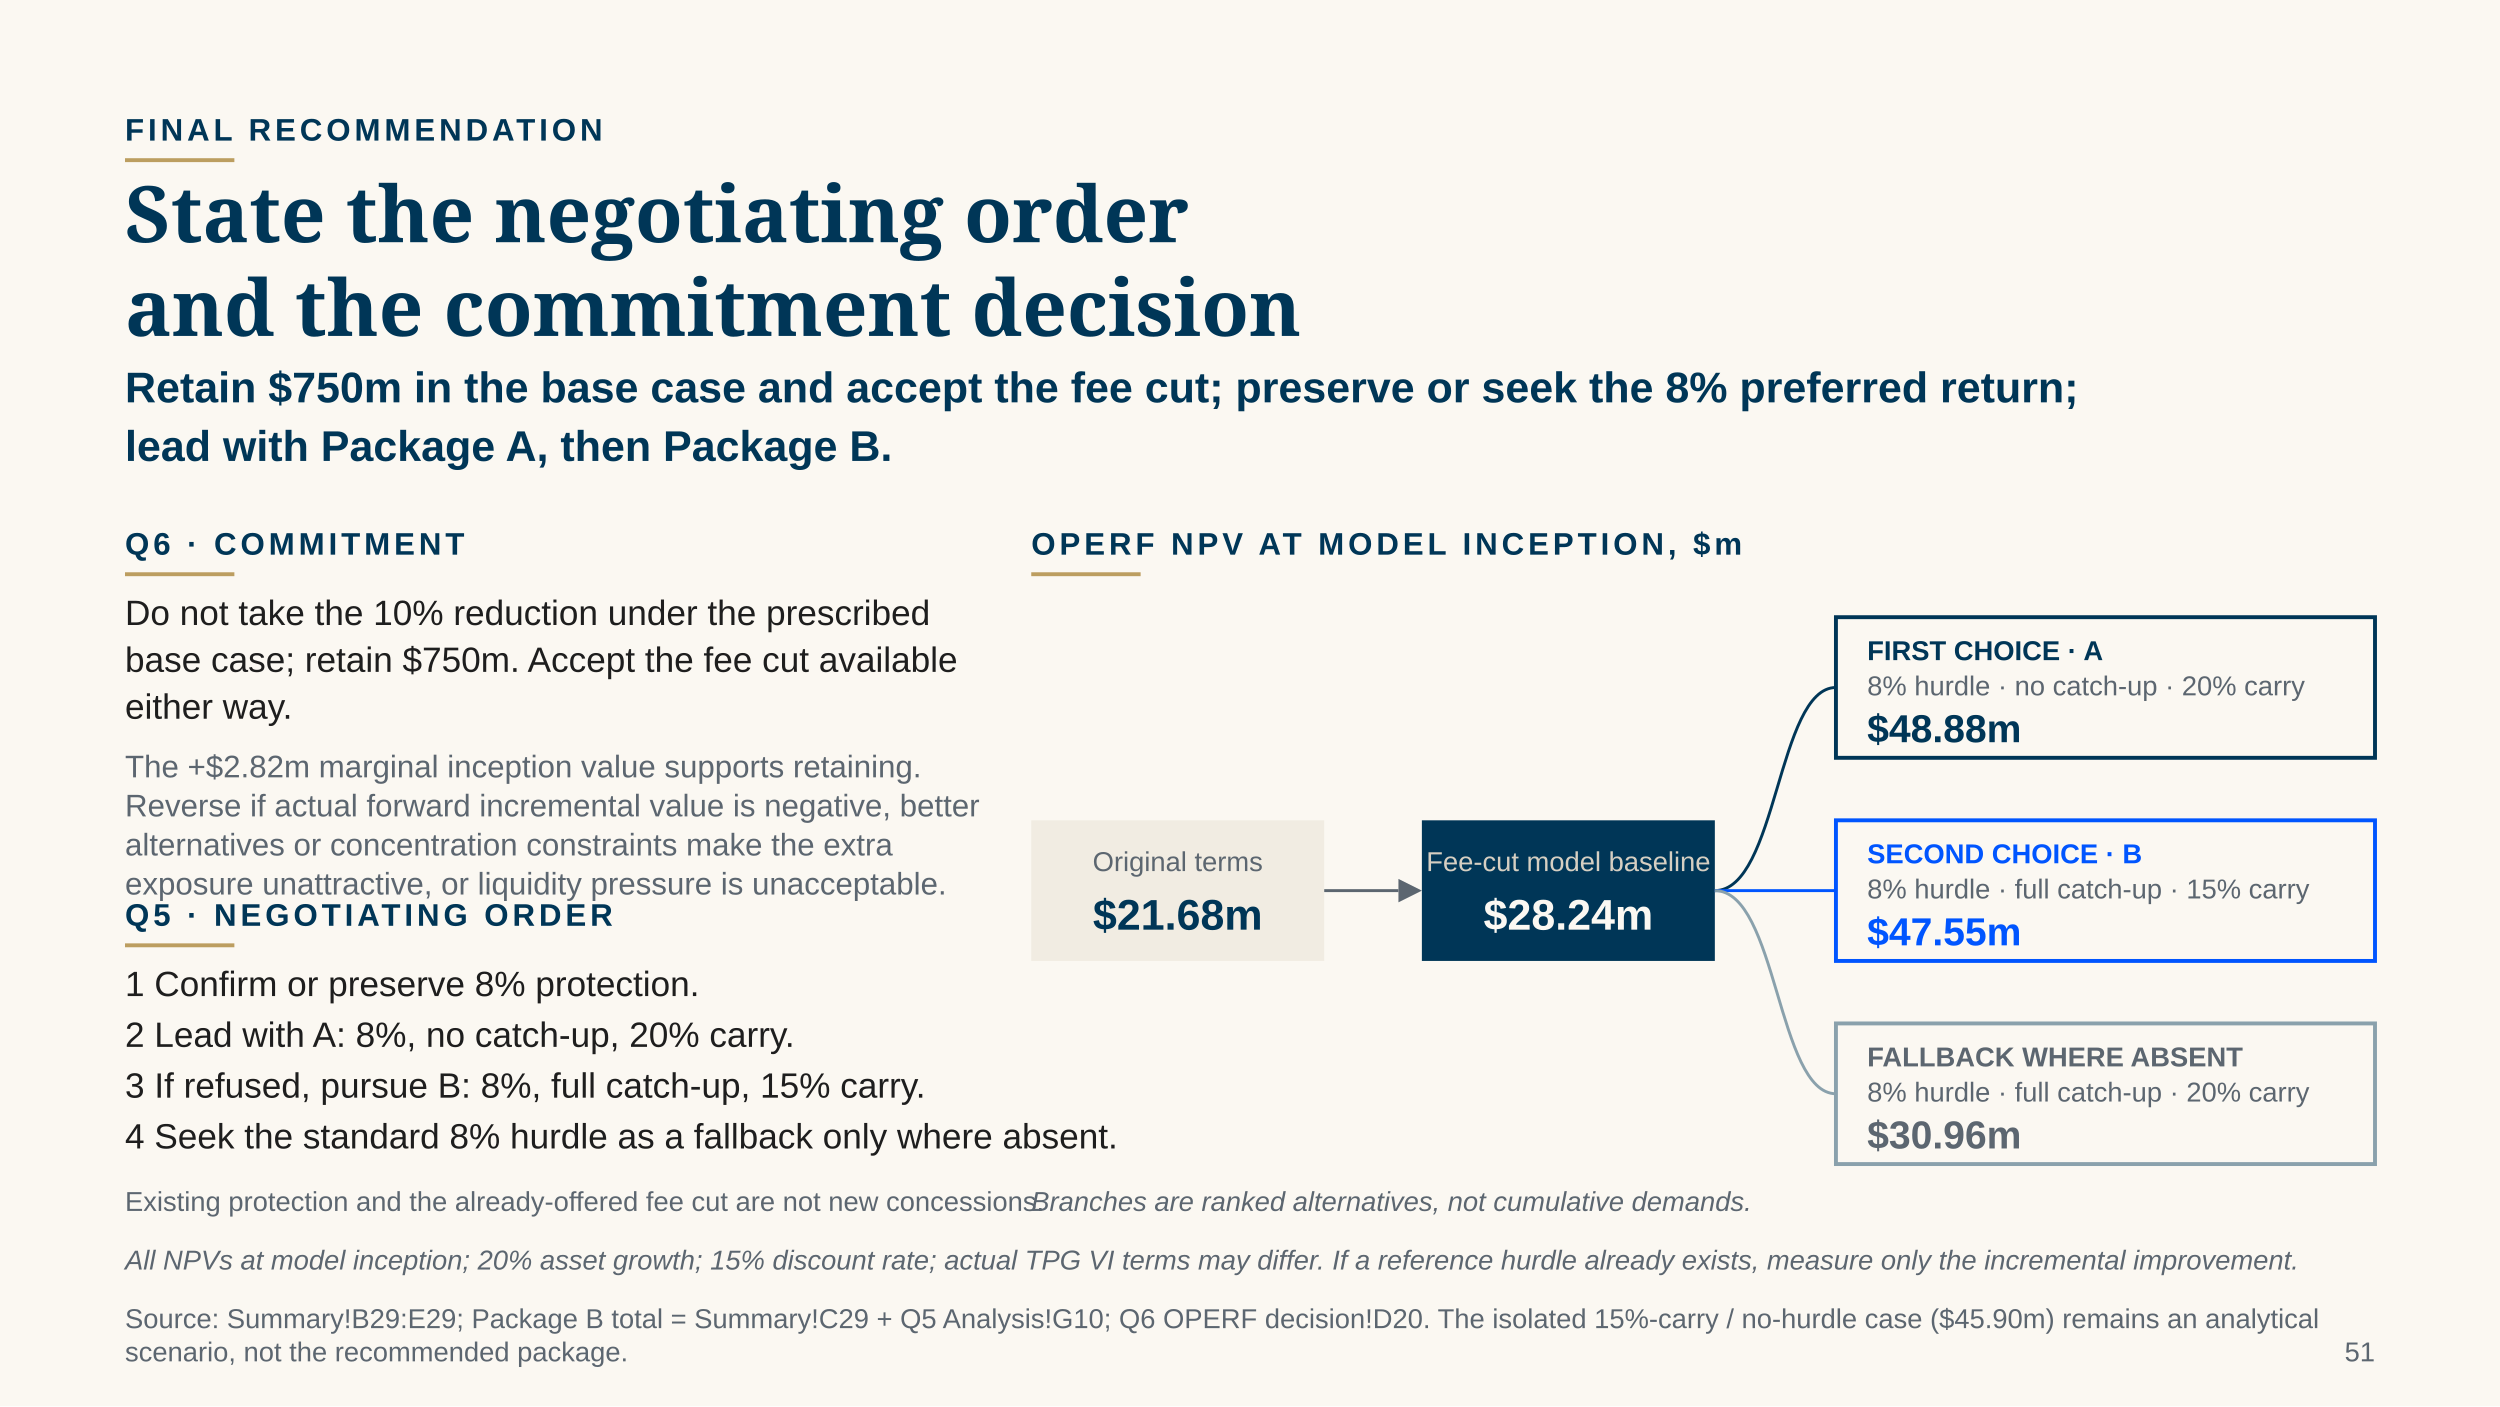
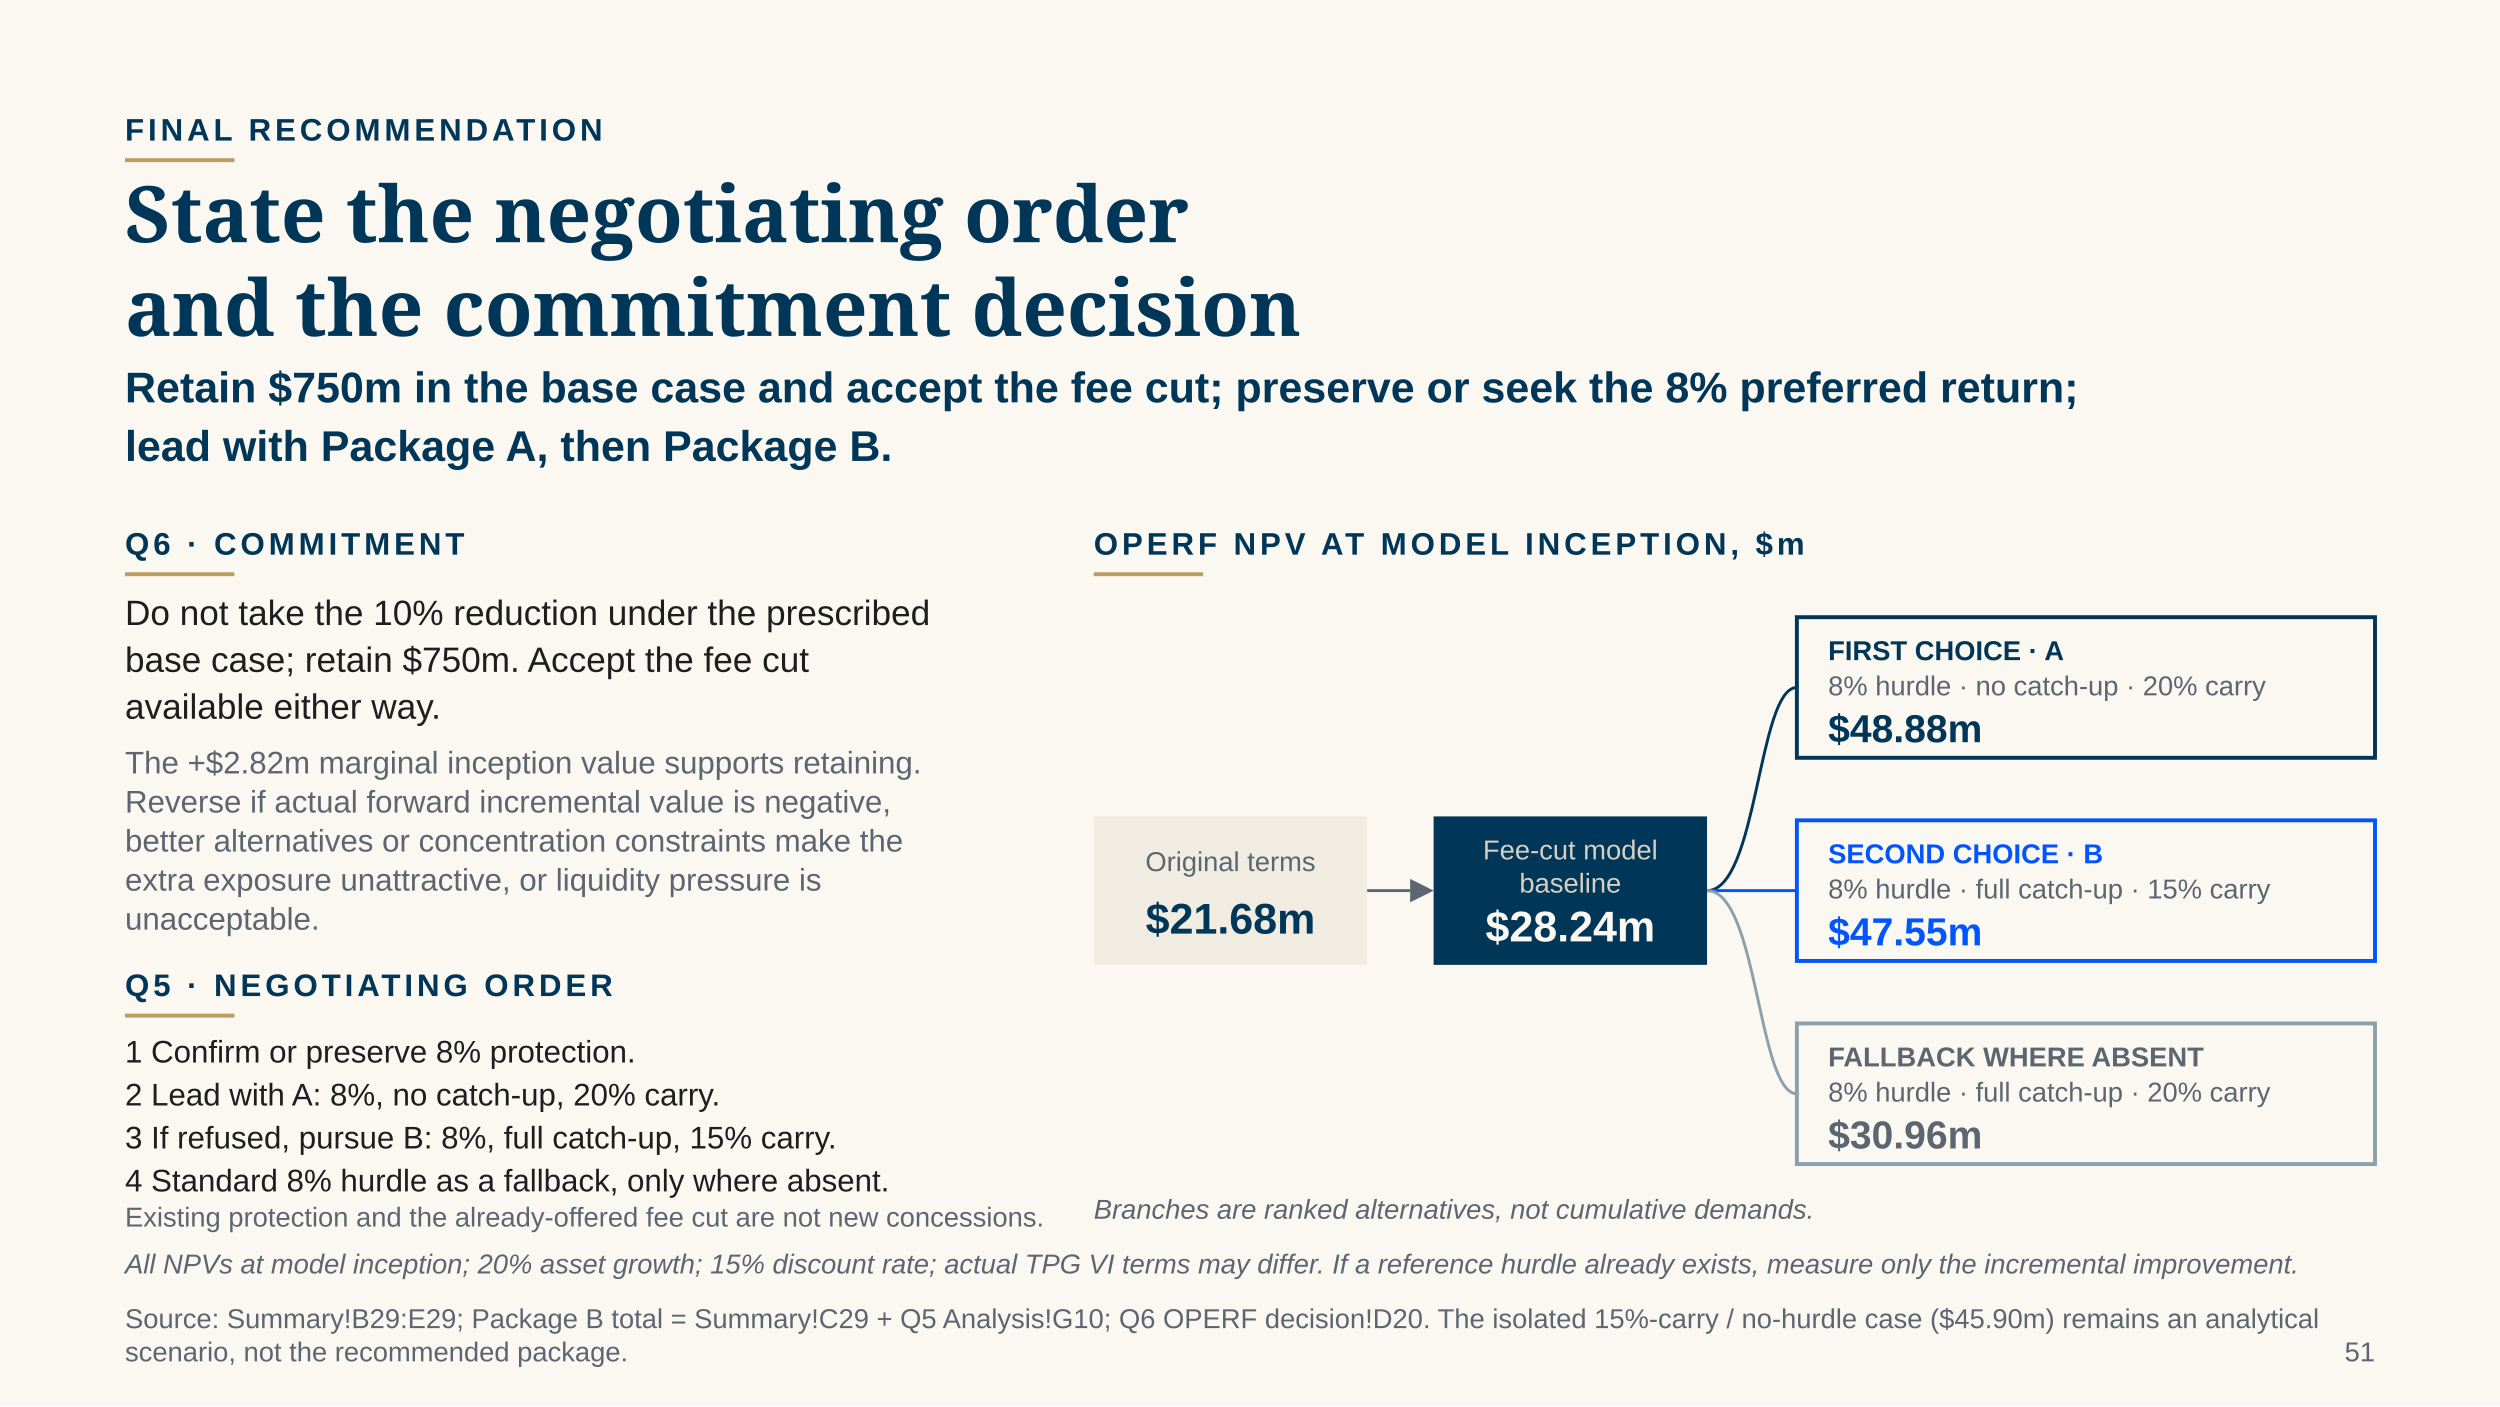
<svg xmlns="http://www.w3.org/2000/svg" viewBox="0 0 1280 720" data-pptx-page-role="content" font-family="Calibri, Arial, sans-serif" font-size="22">
  <rect id="page-background" data-pptx-role="background" x="0" y="0" width="1280" height="720" fill="#FBF8F2" />
  <g id="kicker" data-pptx-bounds="64 58 500 26">
    <text x="64" y="72" font-size="16" font-weight="bold" letter-spacing="2" fill="#003657">FINAL RECOMMENDATION</text>
    <line x1="64" y1="82" x2="120" y2="82" stroke="#BC9E60" stroke-width="2" />
  </g>
  <g id="title" data-pptx-bounds="64 90 1152 96">
    <text x="64" y="124" font-family="Cambria, Georgia, serif" font-size="40" font-weight="bold" fill="#003657">State the negotiating order<tspan x="64" dy="48">and the commitment decision</tspan>
    </text>
  </g>
  <g id="takeaway" data-pptx-bounds="64 186 1152 64">
    <text x="64" y="206" font-weight="bold" fill="#003657">Retain $750m in the base case and accept the fee cut; preserve or seek the 8% preferred return;<tspan x="64" dy="30">lead with Package A, then Package B.</tspan>
    </text>
  </g>
-   <g id="answer-q6" data-pptx-bounds="64 266 440 180">
+   <g id="answer-q6" data-pptx-bounds="64 266 480 218">
    <text x="64" y="284" font-size="16" font-weight="bold" letter-spacing="2" fill="#003657">Q6 · COMMITMENT</text>
    <line x1="64" y1="294" x2="120" y2="294" stroke="#BC9E60" stroke-width="2" />
-     <text x="64" y="320" font-size="18" fill="#1E1E1E">Do not take the 10% reduction under the prescribed<tspan x="64" dy="24">base case; retain $750m. Accept the fee cut available</tspan>
-       <tspan x="64" dy="24">either way.</tspan>
+     <text x="64" y="320" font-size="18" fill="#1E1E1E">Do not take the 10% reduction under the prescribed<tspan x="64" dy="24">base case; retain $750m. Accept the fee cut</tspan>
+       <tspan x="64" dy="24">available either way.</tspan>
    </text>
-     <text x="64" y="398" font-size="16" fill="#5C6670">The +$2.82m marginal inception value supports retaining.<tspan x="64" dy="20">Reverse if actual forward incremental value is negative, better</tspan>
-       <tspan x="64" dy="20">alternatives or concentration constraints make the extra</tspan>
-       <tspan x="64" dy="20">exposure unattractive, or liquidity pressure is unacceptable.</tspan>
+     <text x="64" y="396" font-size="16" fill="#5C6670">The +$2.82m marginal inception value supports retaining.<tspan x="64" dy="20">Reverse if actual forward incremental value is negative,</tspan>
+       <tspan x="64" dy="20">better alternatives or concentration constraints make the</tspan>
+       <tspan x="64" dy="20">extra exposure unattractive, or liquidity pressure is</tspan>
+       <tspan x="64" dy="20">unacceptable.</tspan>
    </text>
  </g>
-   <g id="answer-q5" data-pptx-bounds="64 456 440 170">
-     <text x="64" y="474" font-size="16" font-weight="bold" letter-spacing="2" fill="#003657">Q5 · NEGOTIATING ORDER</text>
-     <line x1="64" y1="484" x2="120" y2="484" stroke="#BC9E60" stroke-width="2" />
-     <text x="64" y="510" font-size="18" fill="#1E1E1E">1  Confirm or preserve 8% protection.<tspan x="64" dy="26">2  Lead with A: 8%, no catch-up, 20% carry.</tspan>
-       <tspan x="64" dy="26">3  If refused, pursue B: 8%, full catch-up, 15% carry.</tspan>
-       <tspan x="64" dy="26">4  Seek the standard 8% hurdle as a fallback only where absent.</tspan>
+   <g id="answer-q5" data-pptx-bounds="64 492 480 140">
+     <text x="64" y="510" font-size="16" font-weight="bold" letter-spacing="2" fill="#003657">Q5 · NEGOTIATING ORDER</text>
+     <line x1="64" y1="520" x2="120" y2="520" stroke="#BC9E60" stroke-width="2" />
+     <text x="64" y="544" font-size="16" fill="#1E1E1E">1  Confirm or preserve 8% protection.<tspan x="64" dy="22">2  Lead with A: 8%, no catch-up, 20% carry.</tspan>
+       <tspan x="64" dy="22">3  If refused, pursue B: 8%, full catch-up, 15% carry.</tspan>
+       <tspan x="64" dy="22">4  Standard 8% hurdle as a fallback, only where absent.</tspan>
    </text>
-     <text x="64" y="620" font-size="14" fill="#5C6670">Existing protection and the already-offered fee cut are not new concessions.</text>
+     <text x="64" y="628" font-size="14" fill="#5C6670">Existing protection and the already-offered fee cut are not new concessions.</text>
  </g>
-   <g id="branch-diagram" data-pptx-bounds="528 266 688 360">
-     <text x="528" y="284" font-size="16" font-weight="bold" letter-spacing="2" fill="#003657">OPERF NPV AT MODEL INCEPTION, $m</text>
-     <line x1="528" y1="294" x2="584" y2="294" stroke="#BC9E60" stroke-width="2" />
-     <g id="branch-origin" fill="#F1ECE2">
-       <rect x="528" y="420" width="150" height="72" />
-       <text x="603" y="446" font-size="14" fill="#5C6670" text-anchor="middle">Original terms</text>
-       <text x="603" y="476" font-size="22" font-weight="bold" fill="#003657" text-anchor="middle">$21.68m</text>
+   <g id="branch-diagram" data-pptx-bounds="560 266 656 364">
+     <text x="560" y="284" font-size="16" font-weight="bold" letter-spacing="2" fill="#003657">OPERF NPV AT MODEL INCEPTION, $m</text>
+     <line x1="560" y1="294" x2="616" y2="294" stroke="#BC9E60" stroke-width="2" />
+     <g id="branch-origin">
+       <rect x="560" y="418" width="140" height="76" fill="#F1ECE2" />
+       <text x="630" y="446" font-size="14" fill="#5C6670" text-anchor="middle">Original terms</text>
+       <text x="630" y="478" font-weight="bold" fill="#003657" text-anchor="middle">$21.68m</text>
    </g>
    <g id="arrow-origin-base" stroke="#5C6670" stroke-width="1.5" fill="#5C6670">
-       <line x1="678" y1="456" x2="716" y2="456" />
-       <path d="M716 450 L728 456 L716 462 Z" stroke="none" />
+       <line x1="700" y1="456" x2="722" y2="456" />
+       <path d="M722 450 L734 456 L722 462 Z" stroke="none" />
    </g>
    <g id="branch-base">
-       <rect x="728" y="420" width="150" height="72" fill="#003657" />
-       <text x="803" y="446" font-size="14" fill="#D6CFC2" text-anchor="middle">Fee-cut model baseline</text>
-       <text x="803" y="476" font-size="22" font-weight="bold" fill="#FBF8F2" text-anchor="middle">$28.24m</text>
+       <rect x="734" y="418" width="140" height="76" fill="#003657" />
+       <text x="804" y="440" font-size="14" fill="#D6CFC2" text-anchor="middle">Fee-cut model<tspan x="804" dy="17">baseline</tspan>
+       </text>
+       <text x="804" y="482" font-weight="bold" fill="#FBF8F2" text-anchor="middle">$28.24m</text>
    </g>
    <g id="branch-connectors" fill="none" stroke-width="1.5">
-       <path d="M878 456 C910 456, 910 352, 940 352" stroke="#003657" />
-       <path d="M878 456 L940 456" stroke="#0055FF" />
-       <path d="M878 456 C910 456, 910 560, 940 560" stroke="#8AA1AC" />
+       <path d="M874 456 C900 456, 900 352, 920 352" stroke="#003657" />
+       <path d="M874 456 L920 456" stroke="#0055FF" />
+       <path d="M874 456 C900 456, 900 560, 920 560" stroke="#8AA1AC" />
    </g>
    <g id="branch-a">
-       <rect x="940" y="316" width="276" height="72" fill="#FBF8F2" stroke="#003657" stroke-width="2" />
-       <text x="956" y="338" font-size="14" font-weight="bold" fill="#003657">FIRST CHOICE · A</text>
-       <text x="956" y="356" font-size="14" fill="#5C6670">8% hurdle · no catch-up · 20% carry</text>
-       <text x="956" y="380" font-size="20" font-weight="bold" fill="#003657">$48.88m</text>
+       <rect x="920" y="316" width="296" height="72" fill="#FBF8F2" stroke="#003657" stroke-width="2" />
+       <text x="936" y="338" font-size="14" font-weight="bold" fill="#003657">FIRST CHOICE · A</text>
+       <text x="936" y="356" font-size="14" fill="#5C6670">8% hurdle · no catch-up · 20% carry</text>
+       <text x="936" y="380" font-size="20" font-weight="bold" fill="#003657">$48.88m</text>
    </g>
    <g id="branch-b">
-       <rect x="940" y="420" width="276" height="72" fill="#FBF8F2" stroke="#0055FF" stroke-width="2" />
-       <text x="956" y="442" font-size="14" font-weight="bold" fill="#0055FF">SECOND CHOICE · B</text>
-       <text x="956" y="460" font-size="14" fill="#5C6670">8% hurdle · full catch-up · 15% carry</text>
-       <text x="956" y="484" font-size="20" font-weight="bold" fill="#0055FF">$47.55m</text>
+       <rect x="920" y="420" width="296" height="72" fill="#FBF8F2" stroke="#0055FF" stroke-width="2" />
+       <text x="936" y="442" font-size="14" font-weight="bold" fill="#0055FF">SECOND CHOICE · B</text>
+       <text x="936" y="460" font-size="14" fill="#5C6670">8% hurdle · full catch-up · 15% carry</text>
+       <text x="936" y="484" font-size="20" font-weight="bold" fill="#0055FF">$47.55m</text>
    </g>
    <g id="branch-fallback">
-       <rect x="940" y="524" width="276" height="72" fill="#FBF8F2" stroke="#8AA1AC" stroke-width="2" />
-       <text x="956" y="546" font-size="14" font-weight="bold" fill="#5C6670">FALLBACK WHERE ABSENT</text>
-       <text x="956" y="564" font-size="14" fill="#5C6670">8% hurdle · full catch-up · 20% carry</text>
-       <text x="956" y="588" font-size="20" font-weight="bold" fill="#5C6670">$30.96m</text>
+       <rect x="920" y="524" width="296" height="72" fill="#FBF8F2" stroke="#8AA1AC" stroke-width="2" />
+       <text x="936" y="546" font-size="14" font-weight="bold" fill="#5C6670">FALLBACK WHERE ABSENT</text>
+       <text x="936" y="564" font-size="14" fill="#5C6670">8% hurdle · full catch-up · 20% carry</text>
+       <text x="936" y="588" font-size="20" font-weight="bold" fill="#5C6670">$30.96m</text>
    </g>
-     <text x="528" y="620" font-size="14" font-style="italic" fill="#5C6670">Branches are ranked alternatives, not cumulative demands.</text>
+     <text x="560" y="624" font-size="14" font-style="italic" fill="#5C6670">Branches are ranked alternatives, not cumulative demands.</text>
  </g>
-   <g id="chart-footer" data-pptx-bounds="64 634 1152 24">
-     <text x="64" y="650" font-size="14" font-style="italic" fill="#5C6670">All NPVs at model inception; 20% asset growth; 15% discount rate; actual TPG VI terms may differ. If a reference hurdle already exists, measure only the incremental improvement.</text>
+   <g id="chart-footer" data-pptx-bounds="64 636 1152 24">
+     <text x="64" y="652" font-size="14" font-style="italic" fill="#5C6670">All NPVs at model inception; 20% asset growth; 15% discount rate; actual TPG VI terms may differ. If a reference hurdle already exists, measure only the incremental improvement.</text>
  </g>
-   <g id="footer" data-pptx-bounds="64 668 1152 36">
-     <text x="64" y="680" font-size="14" fill="#5C6670">Source: Summary!B29:E29; Package B total = Summary!C29 + Q5 Analysis!G10; Q6 OPERF decision!D20. The isolated 15%-carry / no-hurdle case ($45.90m) remains an analytical<tspan x="64" dy="17">scenario, not the recommended package.</tspan>
+   <g id="footer" data-pptx-bounds="64 668 1152 36" fill="#5C6670" font-size="14">
+     <text x="64" y="680">Source: Summary!B29:E29; Package B total = Summary!C29 + Q5 Analysis!G10; Q6 OPERF decision!D20. The isolated 15%-carry / no-hurdle case ($45.90m) remains an analytical<tspan x="64" dy="17">scenario, not the recommended package.</tspan>
    </text>
-     <text x="1216" y="697" font-size="14" fill="#5C6670" text-anchor="end">51</text>
+     <text x="1216" y="697" text-anchor="end">51</text>
  </g>
</svg>
